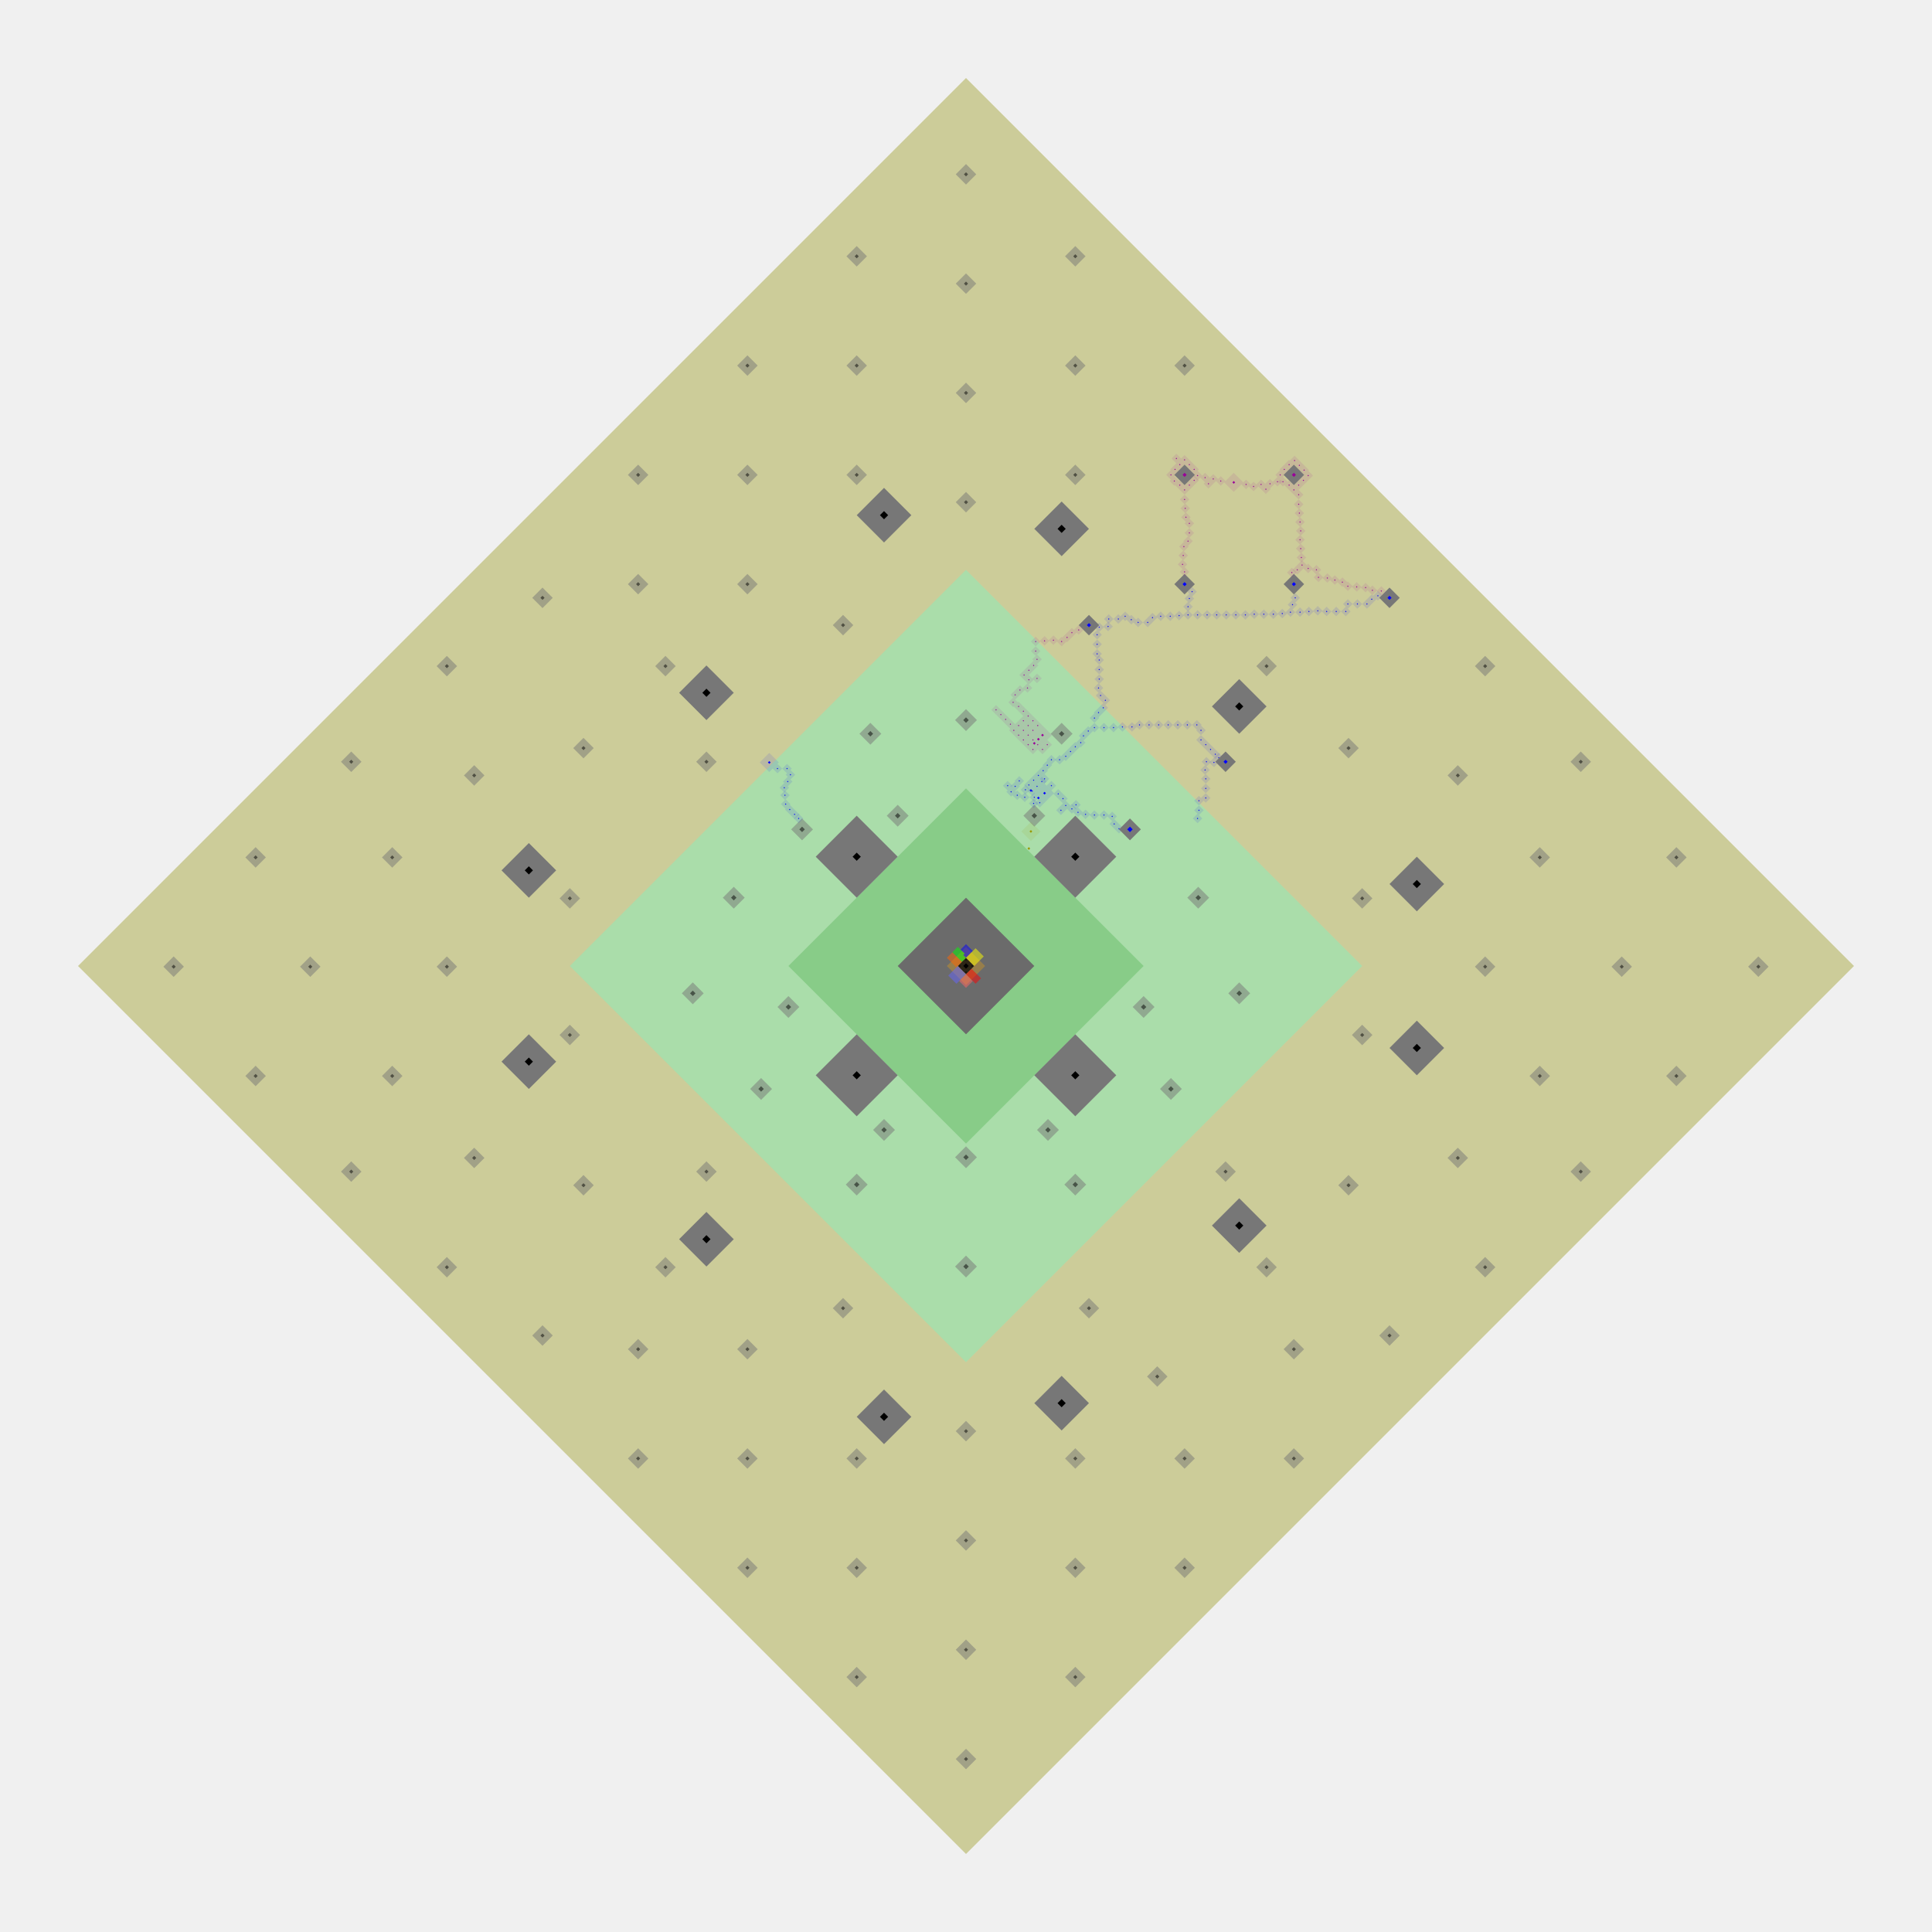
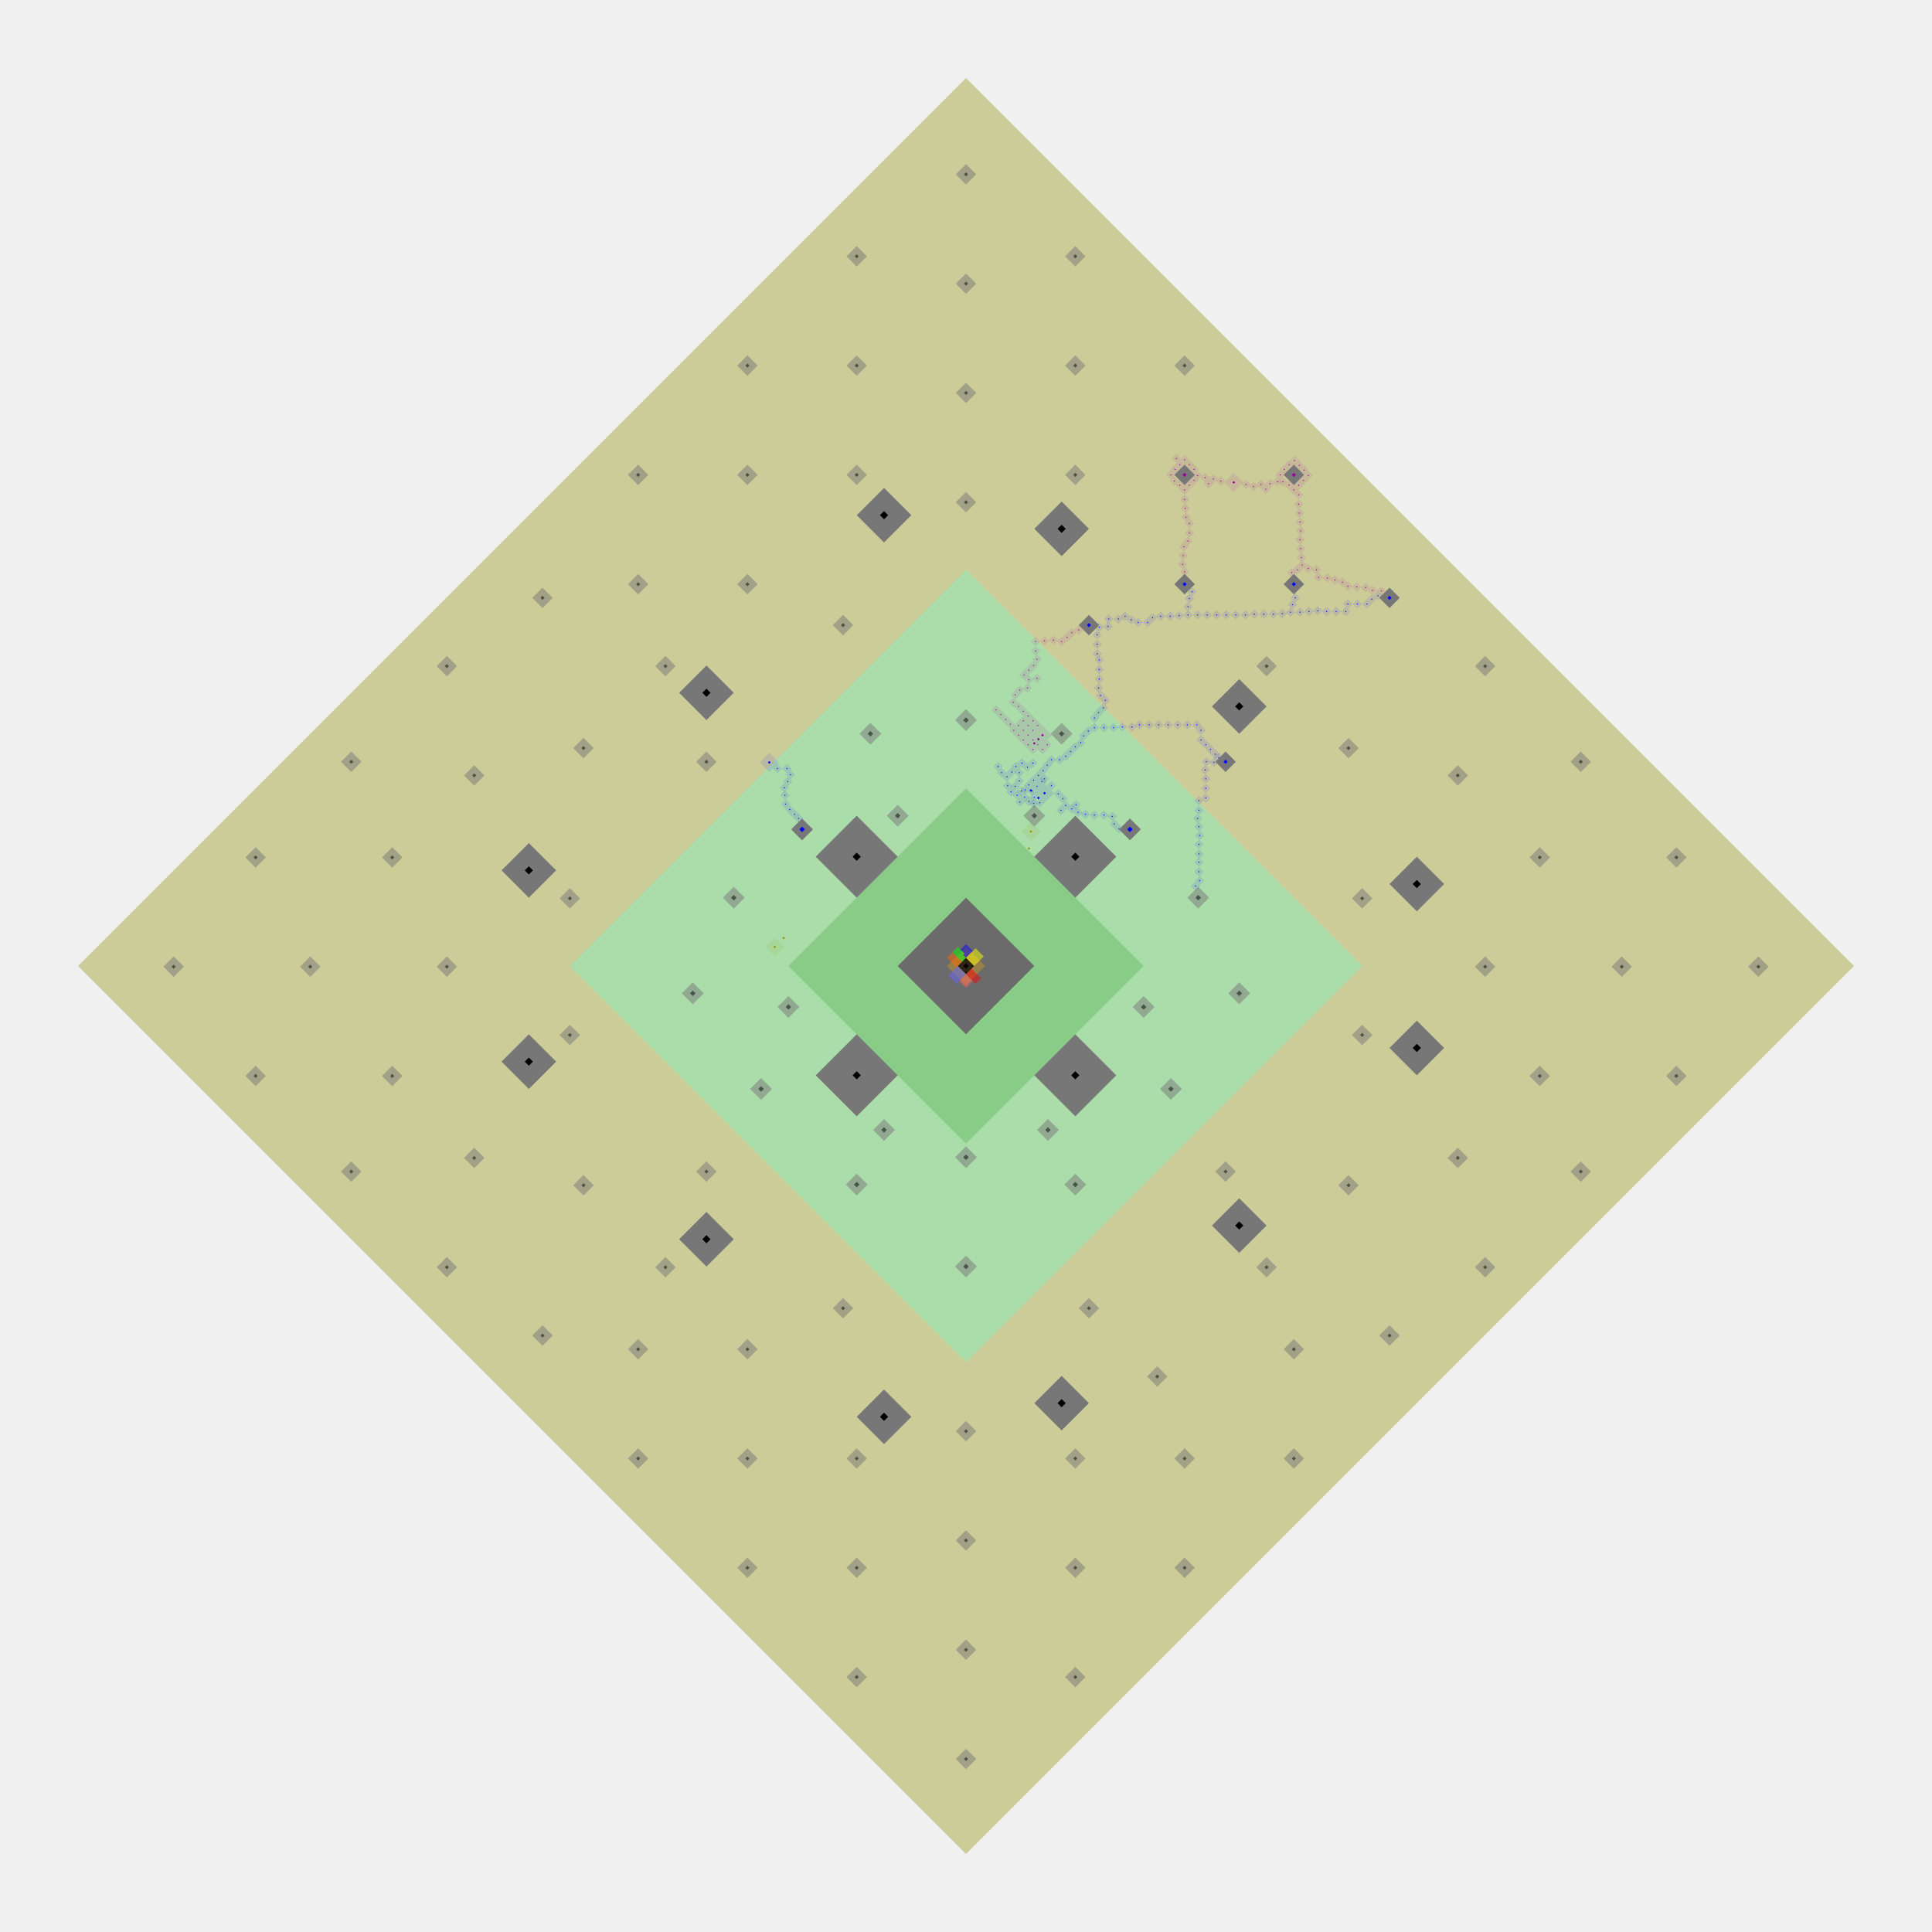
<svg xmlns="http://www.w3.org/2000/svg" id="state-map" version="1.1" viewBox="0 0 2000 2000">
  <style>
svg { background: #aaa; font: 1em serif; }
.concrete { fill: #777; }
.influence { fill-opacity: 0.1; stroke-width: 0; }

.state .labs { fill: #000; fill-opacity: 0.5; }
.state .forts { fill: #000; }
.state .other { fill: #990; }
/*.state .other { display: none; }*/

.ViV .alliance { fill: #00f; }
.ViV .labs { fill: #00f; }
.viv .alliance { fill: #909; }
.viv .labs { fill: #909; }

.new { fill: #070; }
.old { fill: #900; }

.cap-label { font-size: 0.2em; fill: #fff; }
</style>
  <defs>
    <pattern id="capital-grid" width="2%" height="2%">
      <rect x="0" y="0" width="2" height="2" stroke="#000" stroke-width="0.1" class="concrete" />
    </pattern>
    <symbol id="lab1" width="15" height="15">
      <rect x="0" y="0" width="15" height="15" class="concrete" />
      <rect x="6" y="6" width="3" height="3" class="lab" />
    </symbol>
    <symbol id="lab2" width="15" height="15">
      <rect x="0" y="0" width="15" height="15" class="concrete" />
      <rect x="6" y="6" width="3" height="3" class="lab" />
    </symbol>
    <symbol id="lab3" width="16" height="16">
      <rect x="0" y="0" width="16" height="16" class="concrete" />
      <rect x="6" y="6" width="4" height="4" class="lab" />
    </symbol>
    <symbol id="lab4" width="16" height="16">
      <rect x="0" y="0" width="16" height="16" class="concrete" />
      <rect x="6" y="6" width="4" height="4" class="lab" />
    </symbol>
    <symbol id="bunker" width="40" height="40">
      <rect x="0" y="0" width="40" height="40" class="concrete" />
      <rect x="17" y="17" width="6" height="6" class="fort" />
    </symbol>
    <symbol id="facility" width="60" height="60">
      <rect x="0" y="0" width="60" height="60" class="concrete" />
      <rect x="27" y="27" width="6" height="6" class="fort" />
    </symbol>
    <symbol id="hq" width="14" height="14">
      <rect x="0" y="0" width="14" height="14" class="influence" />
      <rect x="6" y="6" width="2" height="2" />
    </symbol>
    <symbol id="trap" width="2" height="2">
      <rect x="0" y="0" width="2" height="2" />
    </symbol>
    <symbol id="colosseum" width="2" height="2">
      <rect x="0" y="0" width="2" height="2" />
    </symbol>
    <symbol id="tower" width="7" height="7">
      <rect x="0" y="0" width="7" height="7" class="influence" />
      <rect x="3" y="3" width="1" height="1" />
    </symbol>
  </defs>
  <g transform="scale(-1,1) translate(-1650, 350) rotate(-135, 650, 650)">
    <g class="state">
      <rect x="0" y="0" height="1300" width="1300" fill="#cc9" />
      <rect x="360" y="360" height="580" width="580" fill="#ada" />
      <rect x="520" y="520" height="260" width="260" fill="#8c8" />
      <rect x="600" y="600" height="100" width="100" fill="url(#capital-grid)" />
      <rect x="636" y="636" height="28" width="28" fill="#fa0" fill-opacity="0.3" />
      <g fill="#000">
        <rect x="644" y="644" height="12" width="12" fill-opacity="0.7" />
        <rect x="645" y="645" height="1" width="1" />
        <rect x="654" y="645" height="1" width="1" />
        <rect x="645" y="654" height="1" width="1" />
        <rect x="654" y="654" height="1" width="1" />
        <rect x="648" y="648" height="4" width="4" />
      </g>
      <g class="forts">
        <use href="#facility" x="460" y="620" />
        <use href="#facility" x="620" y="460" />
        <use href="#facility" x="620" y="780" />
        <use href="#facility" x="780" y="620" />
        <use href="#bunker" x="240" y="360" />
        <use href="#bunker" x="240" y="620" />
        <use href="#bunker" x="240" y="880" />
        <use href="#bunker" x="380" y="240" />
        <use href="#bunker" x="380" y="1020" />
        <use href="#bunker" x="640" y="240" />
        <use href="#bunker" x="640" y="1020" />
        <use href="#bunker" x="900" y="240" />
        <use href="#bunker" x="900" y="1020" />
        <use href="#bunker" x="1020" y="360" />
        <use href="#bunker" x="1020" y="620" />
        <use href="#bunker" x="1020" y="880" />
      </g>
      <g class="labs">
        <use href="#lab1" x="42" y="202" />
        <use href="#lab1" x="42" y="522" />
        <use href="#lab1" x="42" y="802" />
        <use href="#lab1" x="42" y="1082" />
        <use href="#lab1" x="62" y="62" />
        <use href="#lab1" x="122" y="282" />
        <use href="#lab1" x="122" y="442" />
        <use href="#lab1" x="122" y="602" />
        <use href="#lab1" x="142" y="862" />
        <use href="#lab1" x="142" y="982" />
        <use href="#lab1" x="162" y="1122" />
        <use href="#lab1" x="202" y="42" />
        <use href="#lab1" x="202" y="362" />
        <use href="#lab1" x="202" y="642" />
        <use href="#lab1" x="202" y="762" />
        <use href="#lab1" x="202" y="1242" />
        <use href="#lab1" x="222" y="222" />
        <use href="#lab1" x="282" y="122" />
        <use href="#lab1" x="302" y="482" />
        <use href="#lab1" x="302" y="882" />
        <use href="#lab1" x="302" y="1142" />
        <use href="#lab1" x="362" y="202" />
        <use href="#lab1" x="402" y="982" />
        <use href="#lab1" x="422" y="1142" />
        <use href="#lab1" x="442" y="122" />
        <use href="#lab1" x="482" y="302" />
        <use href="#lab1" x="482" y="1242" />
        <use href="#lab1" x="522" y="42" />
        <use href="#lab1" x="522" y="1082" />
        <use href="#lab1" x="602" y="122" />
        <use href="#lab1" x="642" y="202" />
        <use href="#lab1" x="642" y="1082" />
        <use href="#lab1" x="682" y="1162" />
        <use href="#lab1" x="762" y="202" />
        <use href="#lab1" x="762" y="1242" />
        <use href="#lab1" x="802" y="42" />
        <use href="#lab1" x="802" y="982" />
        <use href="#lab1" x="842" y="1162" />
        <use href="#lab1" x="862" y="142" />
        <use href="#lab1" x="882" y="302" />
        <use href="#lab1" x="922" y="1082" />
        <use href="#lab1" x="982" y="142" />
        <use href="#lab1" x="982" y="402" />
        <use href="#lab1" x="1002" y="1162" />
        <use href="#lab1" x="1062" y="1062" />
        <use href="#lab1" x="1082" y="42" />
        <use href="#lab1" x="1082" y="522" />
        <use href="#lab1" x="1082" y="642" />
        <use href="#lab1" x="1082" y="922" />
        <use href="#lab1" x="1082" y="1242" />
        <use href="#lab1" x="1122" y="162" />
        <use href="#lab1" x="1142" y="302" />
        <use href="#lab1" x="1142" y="422" />
        <use href="#lab1" x="1162" y="1002" />
        <use href="#lab1" x="1222" y="1222" />
        <use href="#lab1" x="1242" y="202" />
        <use href="#lab1" x="1242" y="482" />
        <use href="#lab1" x="1242" y="1082" />
        <use href="#lab2" x="42" y="362" />
        <use href="#lab2" x="42" y="942" />
        <use href="#lab2" x="62" y="682" />
        <use href="#lab2" x="62" y="1222" />
        <use href="#lab2" x="142" y="142" />
        <use href="#lab2" x="202" y="522" />
        <use href="#lab2" x="262" y="1022" />
        <use href="#lab2" x="302" y="302" />
        <use href="#lab2" x="302" y="682" />
        <use href="#lab2" x="342" y="1242" />
        <use href="#lab2" x="362" y="42" />
        <use href="#lab2" x="482" y="202" />
        <use href="#lab2" x="602" y="982" />
        <use href="#lab2" x="602" y="1222" />
        <use href="#lab2" x="682" y="62" />
        <use href="#lab2" x="682" y="302" />
        <use href="#lab2" x="762" y="1082" />
        <use href="#lab2" x="922" y="1242" />
        <use href="#lab2" x="942" y="42" />
        <use href="#lab2" x="982" y="982" />
        <use href="#lab2" x="1022" y="262" />
        <use href="#lab2" x="1142" y="1142" />
        <use href="#lab2" x="1222" y="62" />
        <use href="#lab2" x="1242" y="342" />
        <use href="#lab2" x="1242" y="922" />
        <use href="#lab3" x="882" y="742" />
        <use href="#lab3" x="402" y="562" />
        <use href="#lab3" x="402" y="702" />
        <use href="#lab3" x="422" y="422" />
        <use href="#lab3" x="422" y="822" />
        <use href="#lab3" x="482" y="742" />
        <use href="#lab3" x="502" y="502" />
        <use href="#lab3" x="522" y="862" />
        <use href="#lab3" x="562" y="402" />
-         <use href="#lab3" x="622" y="862" />
        <use href="#lab3" x="702" y="402" />
        <use href="#lab3" x="742" y="882" />
        <use href="#lab3" x="822" y="422" />
        <use href="#lab3" x="822" y="822" />
        <use href="#lab3" x="862" y="522" />
        <use href="#lab4" x="462" y="582" />
        <use href="#lab4" x="582" y="462" />
        <use href="#lab4" x="702" y="802" />
        <use href="#lab4" x="742" y="482" />
        <use href="#lab4" x="802" y="702" />
      </g>
      <g fill-opacity="0.5">
        <path d="M 656 656 v 4 h 2 v 6 h 8 v -10 z" fill="#00f" />
        <path d="M 656 656 v 4 h 2 v 10 h -8 v -14 z" fill="#0f0" />
        <path d="M 644 656 h -2 v 14 h 8 v -14 z" fill="#f60" />
        <path d="M 644 644 h -14 v 12 h 14 z" fill="#66f" />
        <path d="M 644 644 h -10 v -10 h 10 z" fill="#f66" />
        <path d="M 644 644 h 8 v -14 h -8 z" fill="#f00" />
        <path d="M 656 644 h 14 v 12 h -14 z" fill="#ff0" />
      </g>
      <g class="other">
+         <use href="#hq" x="517" y="797" />
        <use href="#hq" x="789" y="694" />
+         <use href="#trap" x="536" y="803" />
        <use href="#trap" x="781" y="689" />
      </g>
    </g>
    <g class="ViV">
      <g class="alliance">
        <use href="#tower" x="632" y="877" />
        <use href="#tower" x="632" y="883" />
        <use href="#tower" x="632" y="890" />
        <use href="#tower" x="633" y="897" />
        <use href="#tower" x="639" y="904" />
        <use href="#tower" x="644" y="910" />
        <use href="#tower" x="651" y="912" />
        <use href="#tower" x="653" y="929" />
        <use href="#tower" x="658" y="915" />
        <use href="#tower" x="660" y="922" />
+         <use href="#tower" x="806" y="727" />
        <use href="#tower" x="807" y="741" />
        <use href="#tower" x="809" y="734" />
        <use href="#tower" x="809" y="748" />
+         <use href="#tower" x="813" y="721" />
        <use href="#tower" x="813" y="727" />
        <use href="#tower" x="814" y="742" />
+         <use href="#tower" x="814" y="762" />
        <use href="#tower" x="815" y="716" />
+         <use href="#tower" x="815" y="734" />
+         <use href="#tower" x="815" y="755" />
+         <use href="#tower" x="816" y="769" />
        <use href="#tower" x="819" y="732" />
        <use href="#tower" x="820" y="712" />
        <use href="#tower" x="820" y="720" />
        <use href="#tower" x="821" y="743" />
+         <use href="#tower" x="822" y="755" />
        <use href="#tower" x="823" y="726" />
        <use href="#tower" x="825" y="733" />
+         <use href="#tower" x="827" y="749" />
+         <use href="#tower" x="829" y="756" />
        <use href="#tower" x="830" y="691" />
        <use href="#tower" x="830" y="726" />
        <use href="#tower" x="832" y="733" />
+         <use href="#tower" x="836" y="754" />
        <use href="#tower" x="837" y="691" />
        <use href="#tower" x="837" y="726" />
+         <use href="#tower" x="837" y="747" />
        <use href="#tower" x="839" y="684" />
        <use href="#tower" x="839" y="733" />
        <use href="#tower" x="840" y="698" />
        <use href="#tower" x="840" y="705" />
        <use href="#tower" x="841" y="677" />
        <use href="#tower" x="841" y="716" />
        <use href="#tower" x="841" y="726" />
+         <use href="#tower" x="844" y="746" />
        <use href="#tower" x="845" y="670" />
        <use href="#tower" x="845" y="684" />
        <use href="#tower" x="846" y="733" />
        <use href="#tower" x="851" y="663" />
        <use href="#tower" x="853" y="734" />
        <use href="#tower" x="858" y="656" />
        <use href="#tower" x="859" y="635" />
        <use href="#tower" x="859" y="642" />
        <use href="#tower" x="860" y="735" />
        <use href="#tower" x="863" y="649" />
        <use href="#tower" x="866" y="729" />
+         <use href="#tower" x="873" y="537" />
        <use href="#tower" x="873" y="727" />
+         <use href="#tower" x="880" y="538" />
        <use href="#tower" x="880" y="727" />
+         <use href="#tower" x="886" y="545" />
        <use href="#tower" x="887" y="727" />
+         <use href="#tower" x="893" y="552" />
        <use href="#tower" x="894" y="726" />
+         <use href="#tower" x="899" y="558" />
        <use href="#tower" x="901" y="729" />
+         <use href="#tower" x="906" y="565" />
        <use href="#tower" x="908" y="729" />
+         <use href="#tower" x="913" y="571" />
        <use href="#tower" x="915" y="727" />
+         <use href="#tower" x="919" y="578" />
        <use href="#tower" x="922" y="720" />
        <use href="#tower" x="922" y="734" />
        <use href="#tower" x="924" y="585" />
        <use href="#tower" x="929" y="713" />
        <use href="#tower" x="929" y="735" />
        <use href="#tower" x="931" y="590" />
        <use href="#tower" x="936" y="707" />
        <use href="#tower" x="936" y="735" />
        <use href="#tower" x="938" y="597" />
        <use href="#tower" x="943" y="700" />
        <use href="#tower" x="943" y="739" />
        <use href="#tower" x="943" y="746" />
        <use href="#tower" x="945" y="594" />
        <use href="#tower" x="947" y="753" />
        <use href="#tower" x="950" y="696" />
        <use href="#tower" x="952" y="601" />
        <use href="#tower" x="954" y="759" />
        <use href="#tower" x="957" y="689" />
        <use href="#tower" x="959" y="608" />
        <use href="#tower" x="961" y="766" />
        <use href="#tower" x="964" y="682" />
        <use href="#tower" x="965" y="615" />
        <use href="#tower" x="968" y="773" />
        <use href="#tower" x="971" y="675" />
        <use href="#tower" x="971" y="779" />
        <use href="#tower" x="972" y="620" />
        <use href="#tower" x="977" y="614" />
        <use href="#tower" x="978" y="668" />
        <use href="#tower" x="978" y="786" />
        <use href="#tower" x="984" y="614" />
        <use href="#tower" x="984" y="619" />
        <use href="#tower" x="984" y="626" />
        <use href="#tower" x="984" y="633" />
        <use href="#tower" x="984" y="640" />
        <use href="#tower" x="985" y="661" />
        <use href="#tower" x="985" y="793" />
        <use href="#tower" x="991" y="647" />
        <use href="#tower" x="992" y="654" />
        <use href="#tower" x="992" y="797" />
        <use href="#tower" x="999" y="791" />
        <use href="#tower" x="1005" y="796" />
        <use href="#tower" x="1012" y="789" />
        <use href="#tower" x="1019" y="786" />
        <use href="#tower" x="1021" y="779" />
        <use href="#tower" x="1024" y="772" />
        <use href="#tower" x="1031" y="765" />
        <use href="#tower" x="1038" y="765" />
        <use href="#tower" x="1045" y="760" />
        <use href="#tower" x="1052" y="753" />
        <use href="#tower" x="1059" y="747" />
        <use href="#tower" x="1066" y="741" />
        <use href="#tower" x="1072" y="747" />
        <use href="#tower" x="1073" y="734" />
        <use href="#tower" x="1079" y="752" />
        <use href="#tower" x="1080" y="727" />
        <use href="#tower" x="1086" y="755" />
        <use href="#tower" x="1087" y="720" />
        <use href="#tower" x="1094" y="713" />
        <use href="#tower" x="1101" y="706" />
        <use href="#tower" x="1108" y="699" />
        <use href="#tower" x="1115" y="693" />
        <use href="#tower" x="1122" y="686" />
        <use href="#tower" x="1129" y="679" />
        <use href="#tower" x="1136" y="673" />
        <use href="#tower" x="1143" y="668" />
        <use href="#tower" x="1150" y="661" />
        <use href="#tower" x="1150" y="672" />
        <use href="#tower" x="1157" y="655" />
        <use href="#tower" x="1157" y="675" />
        <use href="#tower" x="1164" y="649" />
        <use href="#tower" x="1170" y="642" />
        <use href="#tower" x="1177" y="635" />
        <use href="#tower" x="1184" y="628" />
        <use href="#tower" x="1191" y="632" />
        <use href="#tower" x="1198" y="625" />
        <use href="#tower" x="1205" y="618" />
        <use href="#tower" x="1212" y="618" />
        <use href="#tower" x="1219" y="616" />
        <use href="#hq" x="648" y="936" />
        <use href="#hq" x="827" y="712" />
        <use href="#trap" x="825" y="719" />
        <use href="#colosseum" x="825" y="730" />
      </g>
      <g class="labs">
        <use href="#lab1" x="982" y="802" />
        <use href="#lab1" x="1162" y="682" />
        <use href="#lab2" x="982" y="602" />
        <use href="#lab2" x="1082" y="762" />
        <use href="#lab2" x="1222" y="602" />
+         <use href="#lab3" x="622" y="862" />
        <use href="#lab3" x="862" y="622" />
      </g>
    </g>
    <g class="viv">
      <g class="alliance">
        <use href="#tower" x="854" y="756" />
        <use href="#tower" x="854" y="763" />
        <use href="#tower" x="854" y="770" />
        <use href="#tower" x="854" y="777" />
        <use href="#tower" x="854" y="784" />
        <use href="#tower" x="856" y="791" />
        <use href="#tower" x="856" y="798" />
        <use href="#tower" x="856" y="805" />
        <use href="#tower" x="856" y="812" />
        <use href="#tower" x="861" y="749" />
        <use href="#tower" x="861" y="756" />
        <use href="#tower" x="861" y="763" />
        <use href="#tower" x="861" y="770" />
        <use href="#tower" x="861" y="777" />
        <use href="#tower" x="861" y="784" />
        <use href="#tower" x="868" y="749" />
        <use href="#tower" x="868" y="770" />
        <use href="#tower" x="868" y="777" />
        <use href="#tower" x="868" y="784" />
        <use href="#tower" x="874" y="805" />
        <use href="#tower" x="875" y="770" />
        <use href="#tower" x="875" y="777" />
        <use href="#tower" x="875" y="784" />
        <use href="#tower" x="875" y="791" />
        <use href="#tower" x="875" y="798" />
        <use href="#tower" x="881" y="809" />
        <use href="#tower" x="888" y="809" />
        <use href="#tower" x="895" y="805" />
        <use href="#tower" x="902" y="810" />
        <use href="#tower" x="902" y="817" />
        <use href="#tower" x="909" y="805" />
        <use href="#tower" x="909" y="817" />
        <use href="#tower" x="916" y="817" />
        <use href="#tower" x="923" y="819" />
        <use href="#tower" x="928" y="826" />
        <use href="#tower" x="935" y="833" />
        <use href="#tower" x="942" y="827" />
        <use href="#tower" x="949" y="821" />
        <use href="#tower" x="954" y="814" />
        <use href="#tower" x="961" y="813" />
        <use href="#tower" x="968" y="813" />
        <use href="#tower" x="975" y="810" />
        <use href="#tower" x="1095" y="775" />
        <use href="#tower" x="1099" y="782" />
        <use href="#tower" x="1106" y="788" />
        <use href="#tower" x="1113" y="794" />
        <use href="#tower" x="1120" y="795" />
        <use href="#tower" x="1127" y="800" />
        <use href="#tower" x="1134" y="807" />
        <use href="#tower" x="1136" y="814" />
        <use href="#tower" x="1142" y="821" />
        <use href="#tower" x="1148" y="828" />
        <use href="#tower" x="1154" y="849" />
        <use href="#tower" x="1155" y="835" />
        <use href="#tower" x="1155" y="842" />
        <use href="#tower" x="1156" y="856" />
        <use href="#tower" x="1162" y="835" />
        <use href="#tower" x="1163" y="857" />
        <use href="#tower" x="1169" y="835" />
        <use href="#tower" x="1170" y="857" />
        <use href="#tower" x="1172" y="864" />
        <use href="#tower" x="1173" y="696" />
        <use href="#tower" x="1175" y="836" />
        <use href="#tower" x="1177" y="822" />
        <use href="#tower" x="1177" y="843" />
        <use href="#tower" x="1177" y="850" />
        <use href="#tower" x="1177" y="857" />
        <use href="#tower" x="1179" y="694" />
        <use href="#tower" x="1179" y="829" />
        <use href="#tower" x="1184" y="822" />
        <use href="#tower" x="1186" y="694" />
        <use href="#tower" x="1188" y="687" />
        <use href="#tower" x="1188" y="815" />
        <use href="#tower" x="1189" y="673" />
        <use href="#tower" x="1191" y="700" />
        <use href="#tower" x="1193" y="680" />
        <use href="#tower" x="1195" y="666" />
        <use href="#tower" x="1197" y="707" />
        <use href="#tower" x="1199" y="659" />
        <use href="#tower" x="1203" y="652" />
        <use href="#tower" x="1203" y="714" />
        <use href="#tower" x="1204" y="645" />
        <use href="#tower" x="1204" y="794" />
        <use href="#tower" x="1208" y="787" />
        <use href="#tower" x="1210" y="638" />
        <use href="#tower" x="1210" y="720" />
        <use href="#tower" x="1215" y="776" />
        <use href="#tower" x="1215" y="783" />
        <use href="#tower" x="1216" y="631" />
        <use href="#tower" x="1216" y="727" />
        <use href="#tower" x="1219" y="624" />
        <use href="#tower" x="1222" y="734" />
        <use href="#tower" x="1222" y="777" />
        <use href="#tower" x="1225" y="617" />
        <use href="#tower" x="1228" y="741" />
        <use href="#tower" x="1229" y="773" />
        <use href="#tower" x="1233" y="769" />
        <use href="#tower" x="1235" y="748" />
        <use href="#tower" x="1235" y="755" />
        <use href="#tower" x="1235" y="762" />
        <use href="#tower" x="1236" y="776" />
        <use href="#tower" x="1242" y="755" />
        <use href="#tower" x="1243" y="777" />
        <use href="#tower" x="1249" y="755" />
        <use href="#tower" x="1250" y="777" />
        <use href="#tower" x="1256" y="755" />
        <use href="#tower" x="1257" y="762" />
        <use href="#tower" x="1257" y="769" />
        <use href="#tower" x="1257" y="776" />
        <use href="#hq" x="868" y="756" />
        <use href="#hq" x="1193" y="801" />
        <use href="#trap" x="868" y="762" />
        <use href="#colosseum" x="862" y="762" />
      </g>
      <g class="labs">
        <use href="#lab1" x="1162" y="842" />
        <use href="#lab1" x="1242" y="762" />
      </g>
    </g>
  </g>
</svg>
